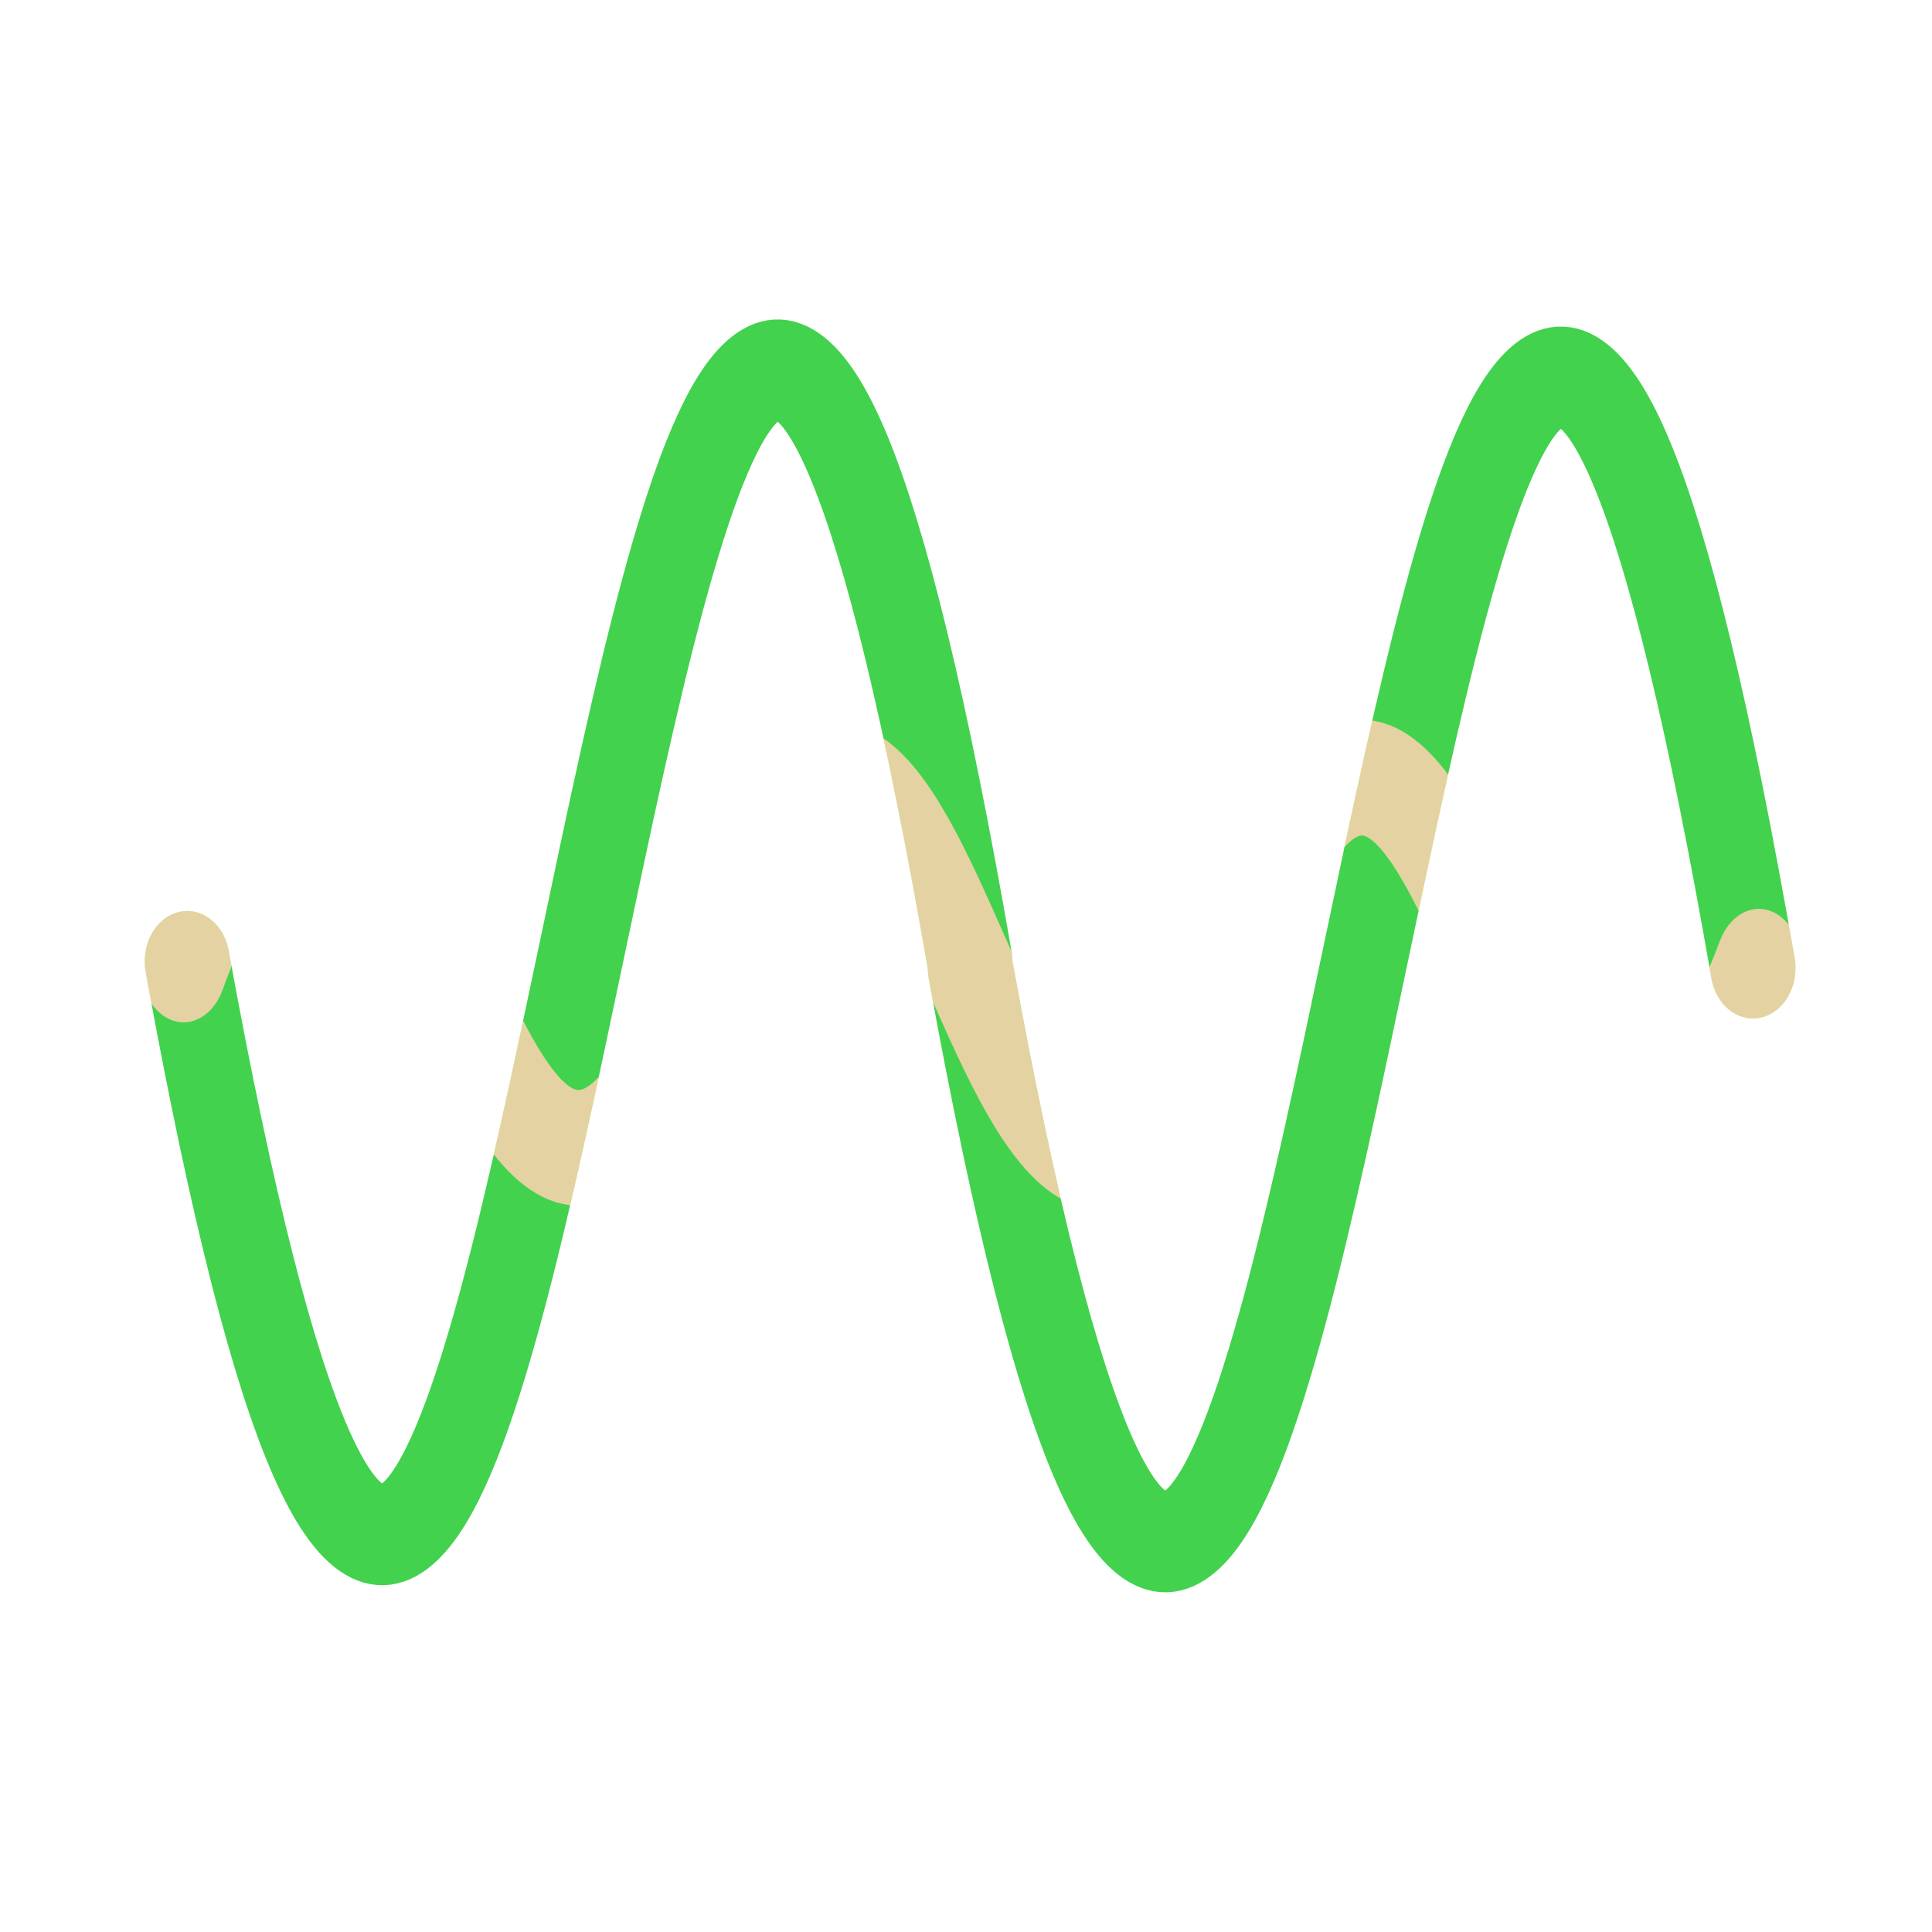
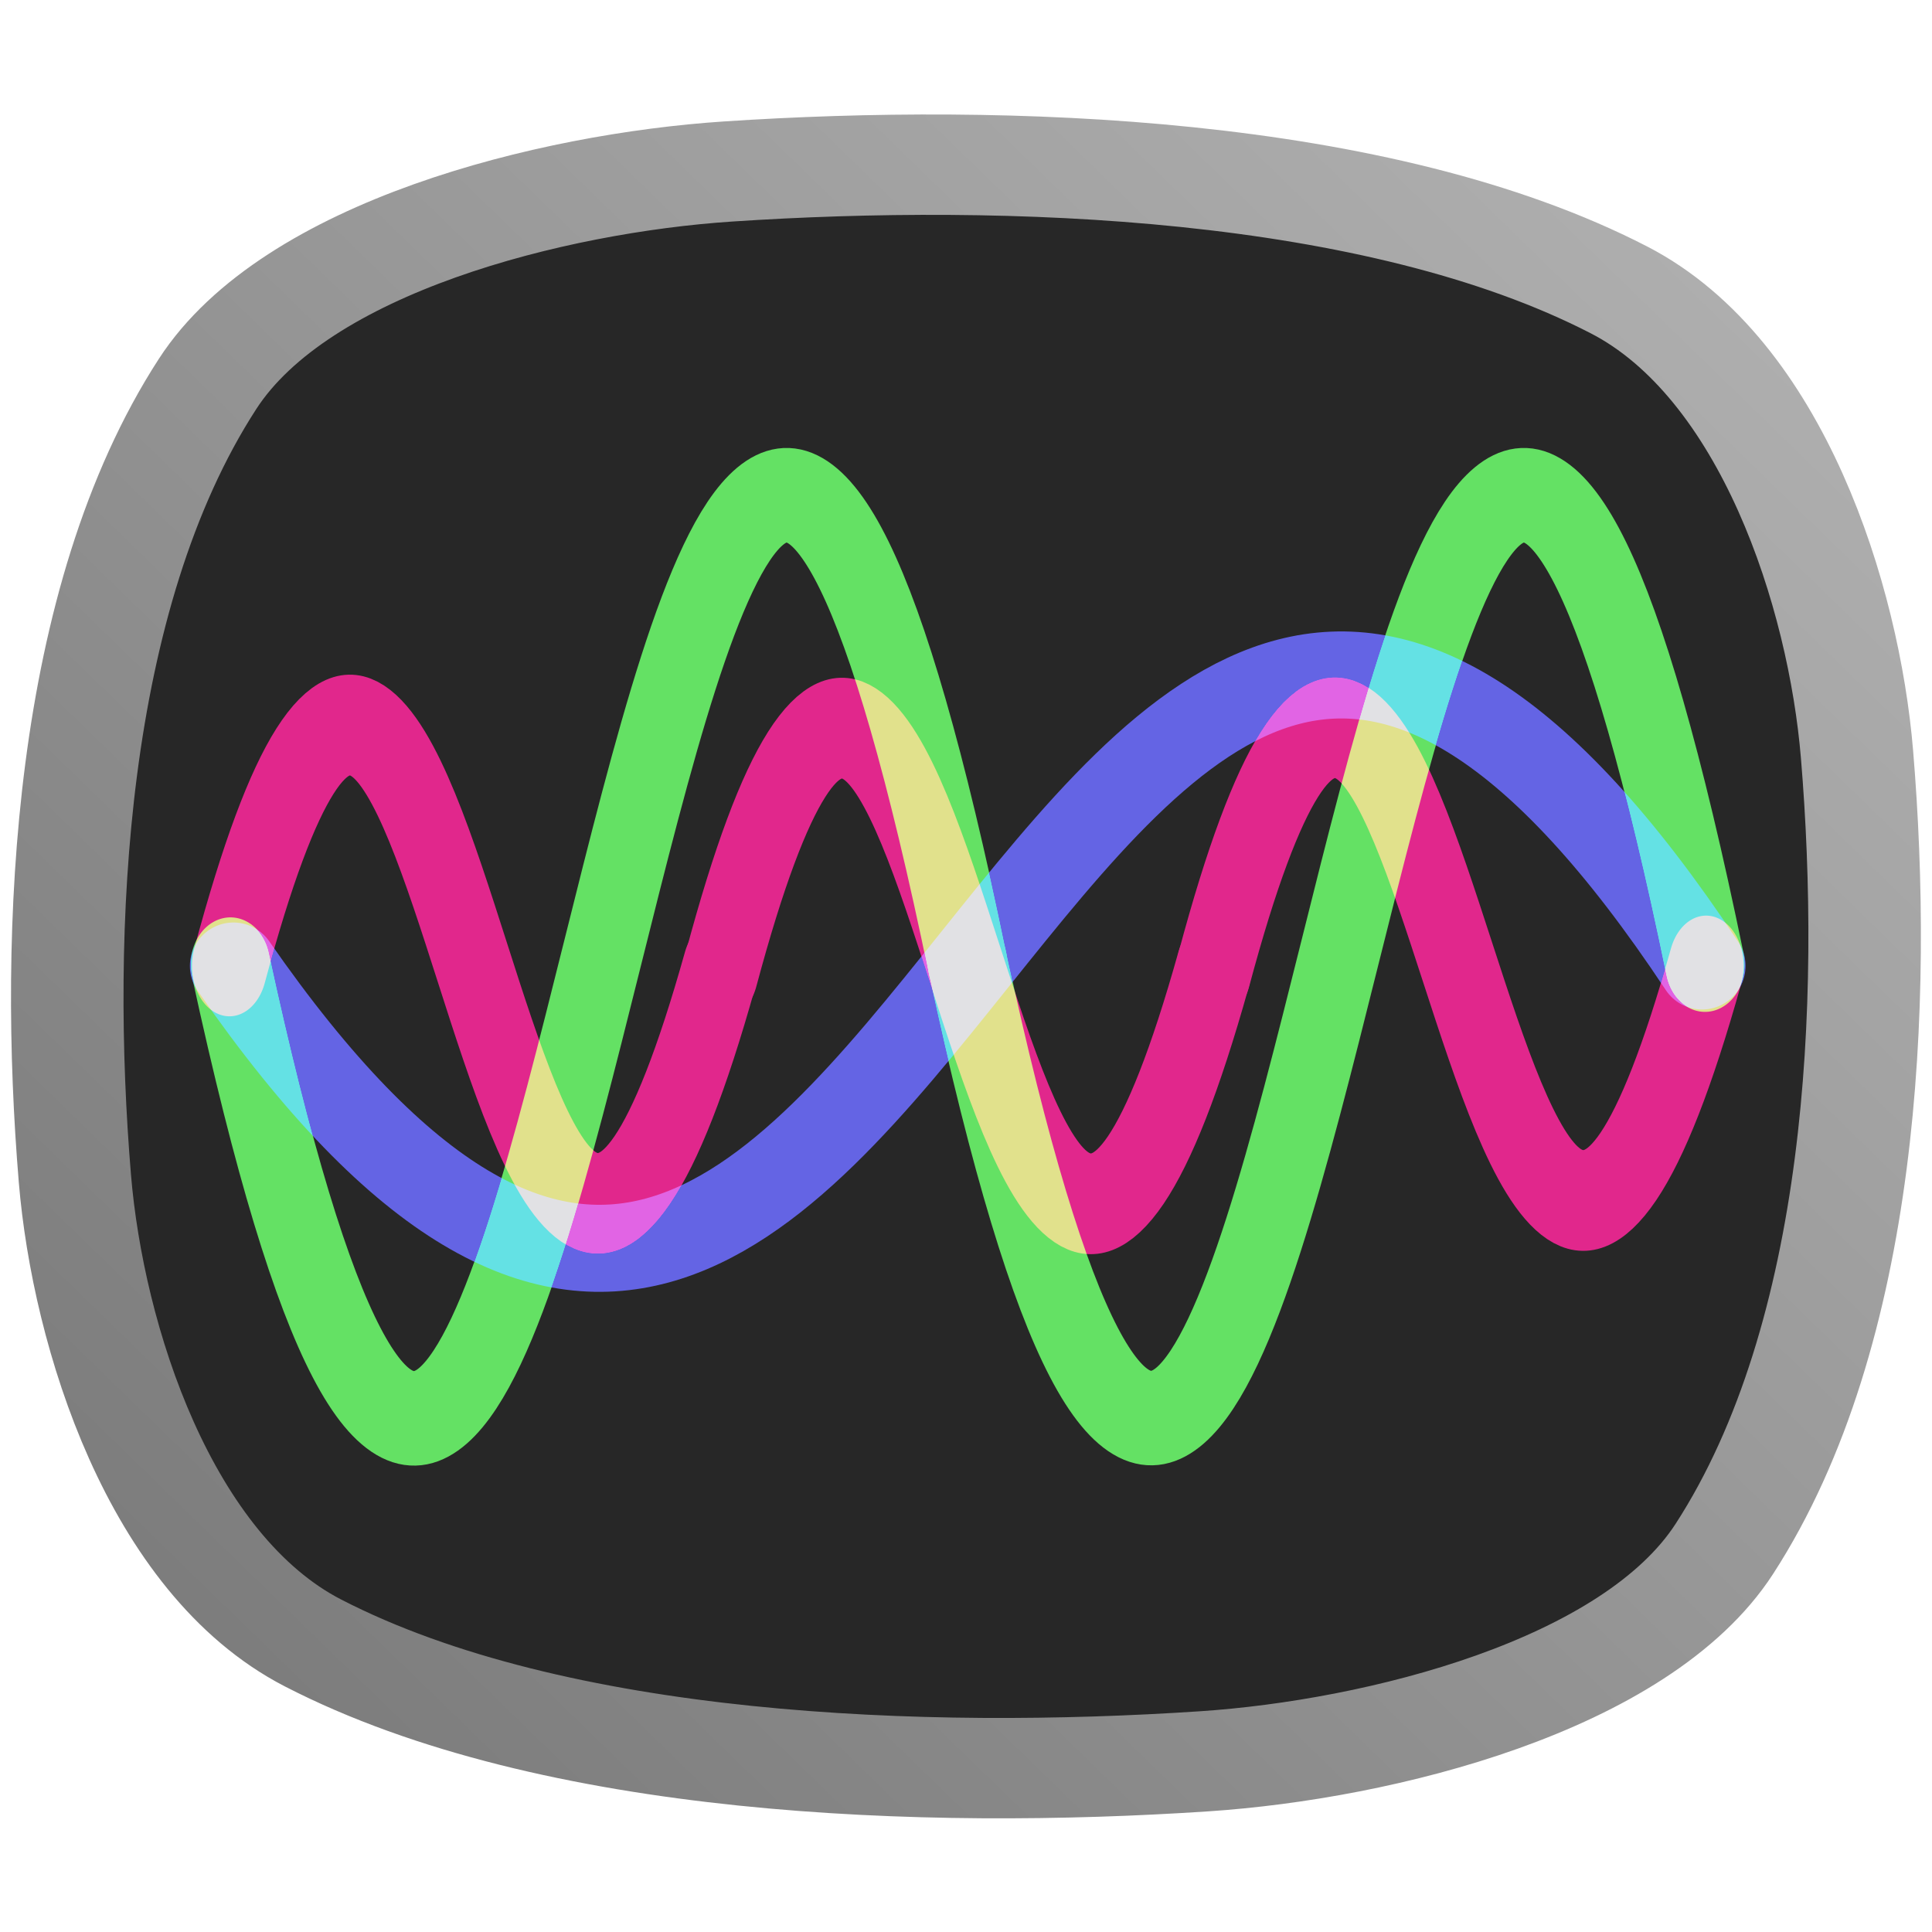
- <svg xmlns="http://www.w3.org/2000/svg" width="1000" height="1000" viewBox="0 0 1000 1000" version="1.1" id="svg1">
+ <svg xmlns="http://www.w3.org/2000/svg" xmlns:xlink="http://www.w3.org/1999/xlink" width="1000" height="1000" viewBox="0 0 1000 1000" version="1.1" id="svg1">
  <defs id="defs1">
+     <linearGradient id="linearGradient66">
+       <stop style="stop-color:#7d7d7d;stop-opacity:1;" offset="0" id="stop67" />
+       <stop style="stop-color:#aeaeae;stop-opacity:1;" offset="1" id="stop68" />
+     </linearGradient>
    <rect x="811.144" y="831.446" width="115.049" height="104.414" id="rect8" />
+     <linearGradient xlink:href="#linearGradient66" id="linearGradient68" x1="-449.831" y1="463.895" x2="-14.405" y2="64.433" gradientUnits="userSpaceOnUse" />
  </defs>
  <g id="layer1">
-     <path style="mix-blend-mode:color-dodge;fill:#333333;fill-opacity:1;stroke:#848484;stroke-width:16.177;stroke-linecap:round;stroke-dasharray:none;stroke-dashoffset:0;stroke-opacity:1" id="path16" d="m -25.144,444.503 c -24.692,42.732 -95.858,62.723 -145.075,66.378 -77.446,5.751 -181.066,1.878 -248.306,-36.976 -42.732,-24.692 -62.723,-95.858 -66.378,-145.075 -5.751,-77.446 -1.878,-181.066 36.976,-248.306 24.692,-42.732 95.858,-62.723 145.075,-66.378 77.446,-5.751 181.066,-1.878 248.306,36.976 42.732,24.692 62.723,95.858 66.378,145.075 5.751,77.446 1.878,181.066 -36.976,248.306 z" transform="matrix(1.92253,0,0,1.715121,955.8985,49.97035)" />
-     <g id="g13" style="stroke-width:34.712;stroke-dasharray:none" transform="matrix(1.267039,0,0,1.506149,-192.4802,-261.1618)">
-       <g id="g14" style="stroke-width:34.712;stroke-dasharray:none">
-         <path style="fill:none;stroke:#42d24e;stroke-width:34.712;stroke-linecap:round;stroke-dasharray:none;stroke-dashoffset:0;stroke-opacity:1" d="M 868.025,506.034 C 723.65,-193 696.834,1193.144 548.322,506.281" id="path6-6-0" />
-         <path style="fill:none;stroke:#42d24e;stroke-width:34.712;stroke-linecap:round;stroke-dasharray:none;stroke-dashoffset:0;stroke-opacity:1" d="M 548.095,503.589 C 403.72,-195.445 376.904,1190.698 228.392,503.836" id="path6-9-9" />
-       </g>
+     <path style="mix-blend-mode:normal;fill:#272727;fill-opacity:1;stroke:url(#linearGradient68);stroke-width:31.358;stroke-linecap:round;stroke-dasharray:none;stroke-dashoffset:0;stroke-opacity:1" id="path16" d="m -25.144,444.503 c -24.692,42.732 -95.858,62.723 -145.075,66.378 -77.446,5.751 -181.066,1.878 -248.306,-36.976 -42.732,-24.692 -62.723,-95.858 -66.378,-145.075 -5.751,-77.446 -1.878,-181.066 36.976,-248.306 24.692,-42.732 95.858,-62.723 145.075,-66.378 77.446,-5.751 181.066,-1.878 248.306,36.976 42.732,24.692 62.723,95.858 66.378,145.075 5.751,77.446 1.878,181.066 -36.976,248.306 z" transform="matrix(1.856945,0,0,1.656612,939.2092,65.32986)" />
+     <g id="g13" style="mix-blend-mode:lighten;fill:none;stroke-width:34.712;stroke-dasharray:none" transform="matrix(1.184869,0,0,1.408753,-149.6201,-212.2965)">
+       <path style="mix-blend-mode:normal;fill:none;stroke:#64e164;stroke-width:34.73;stroke-linecap:round;stroke-dasharray:none;stroke-dashoffset:0;stroke-opacity:1" d="M 871.079,505.116 C 725.701,-88.245 698.438,1087.45 548.894,504.421" id="path6-6-0" />
+       <path style="mix-blend-mode:normal;fill:none;stroke:#64e164;stroke-width:34.73;stroke-linecap:round;stroke-dasharray:none;stroke-dashoffset:0;stroke-opacity:1" d="M 548.928,504.507 C 403.53,-87.282 376.508,1086.601 226.944,505.116" id="path6-9-9" />
    </g>
-     <g id="g12" transform="matrix(1.237104,0,0,1.645778,-176.9011,-330.129)" style="mix-blend-mode:lighten;stroke-width:36.365;stroke-dasharray:none">
-       <path style="fill:none;stroke:#e546a2;stroke-width:36.365;stroke-linecap:round;stroke-dasharray:none;stroke-dashoffset:0;stroke-opacity:1" d="m 219.791,503.928 c 99.389,-204.386 117.849,200.899 220.086,0.072" id="path6" />
-       <path style="fill:none;stroke:#e546a2;stroke-width:36.365;stroke-linecap:round;stroke-dasharray:none;stroke-dashoffset:0;stroke-opacity:1" d="m 438.557,505.252 c 99.389,-204.386 117.849,200.899 220.086,0.072" id="path6-6" />
-       <path style="fill:none;stroke:#e546a2;stroke-width:36.365;stroke-linecap:round;stroke-dasharray:none;stroke-dashoffset:0;stroke-opacity:1" d="m 658.799,504.537 c 99.389,-204.386 117.849,200.899 220.086,0.072" id="path6-9" />
+     <g id="g12" transform="matrix(1.147553,0,0,1.540692,-128.8981,-275.479)" style="mix-blend-mode:lighten;fill:none;stroke-width:36.365;stroke-dasharray:none">
+       <path style="fill:none;stroke:#e11e8c;stroke-width:33.843;stroke-linecap:round;stroke-dasharray:none;stroke-dashoffset:0;stroke-opacity:1" d="m 215.82,503.311 c 100.315,-279.076 118.104,275.492 221.293,1.275" id="path6" />
+       <path style="fill:none;stroke:#e11e8c;stroke-width:33.843;stroke-linecap:round;stroke-dasharray:none;stroke-dashoffset:0;stroke-opacity:1" d="m 437.539,504.488 c 100.315,-279.076 118.947,274.315 222.136,0.099" id="path6-6" />
+       <path style="fill:none;stroke:#e11e8c;stroke-width:33.843;stroke-linecap:round;stroke-dasharray:none;stroke-dashoffset:0;stroke-opacity:1" d="m 659.833,504.488 c 100.315,-279.076 118.844,273.053 222.033,-1.163" id="path6-9" />
    </g>
+     <path style="mix-blend-mode:lighten;fill:none;fill-opacity:1;stroke:#6464e4;stroke-width:45.054;stroke-linecap:round;stroke-dasharray:none;stroke-dashoffset:0;stroke-opacity:1" d="M 880.972,499.992 C 537.409,-18.515 474.222,1009.49 120.814,500.011" id="path6-9-9-9" />
  </g>
</svg>
